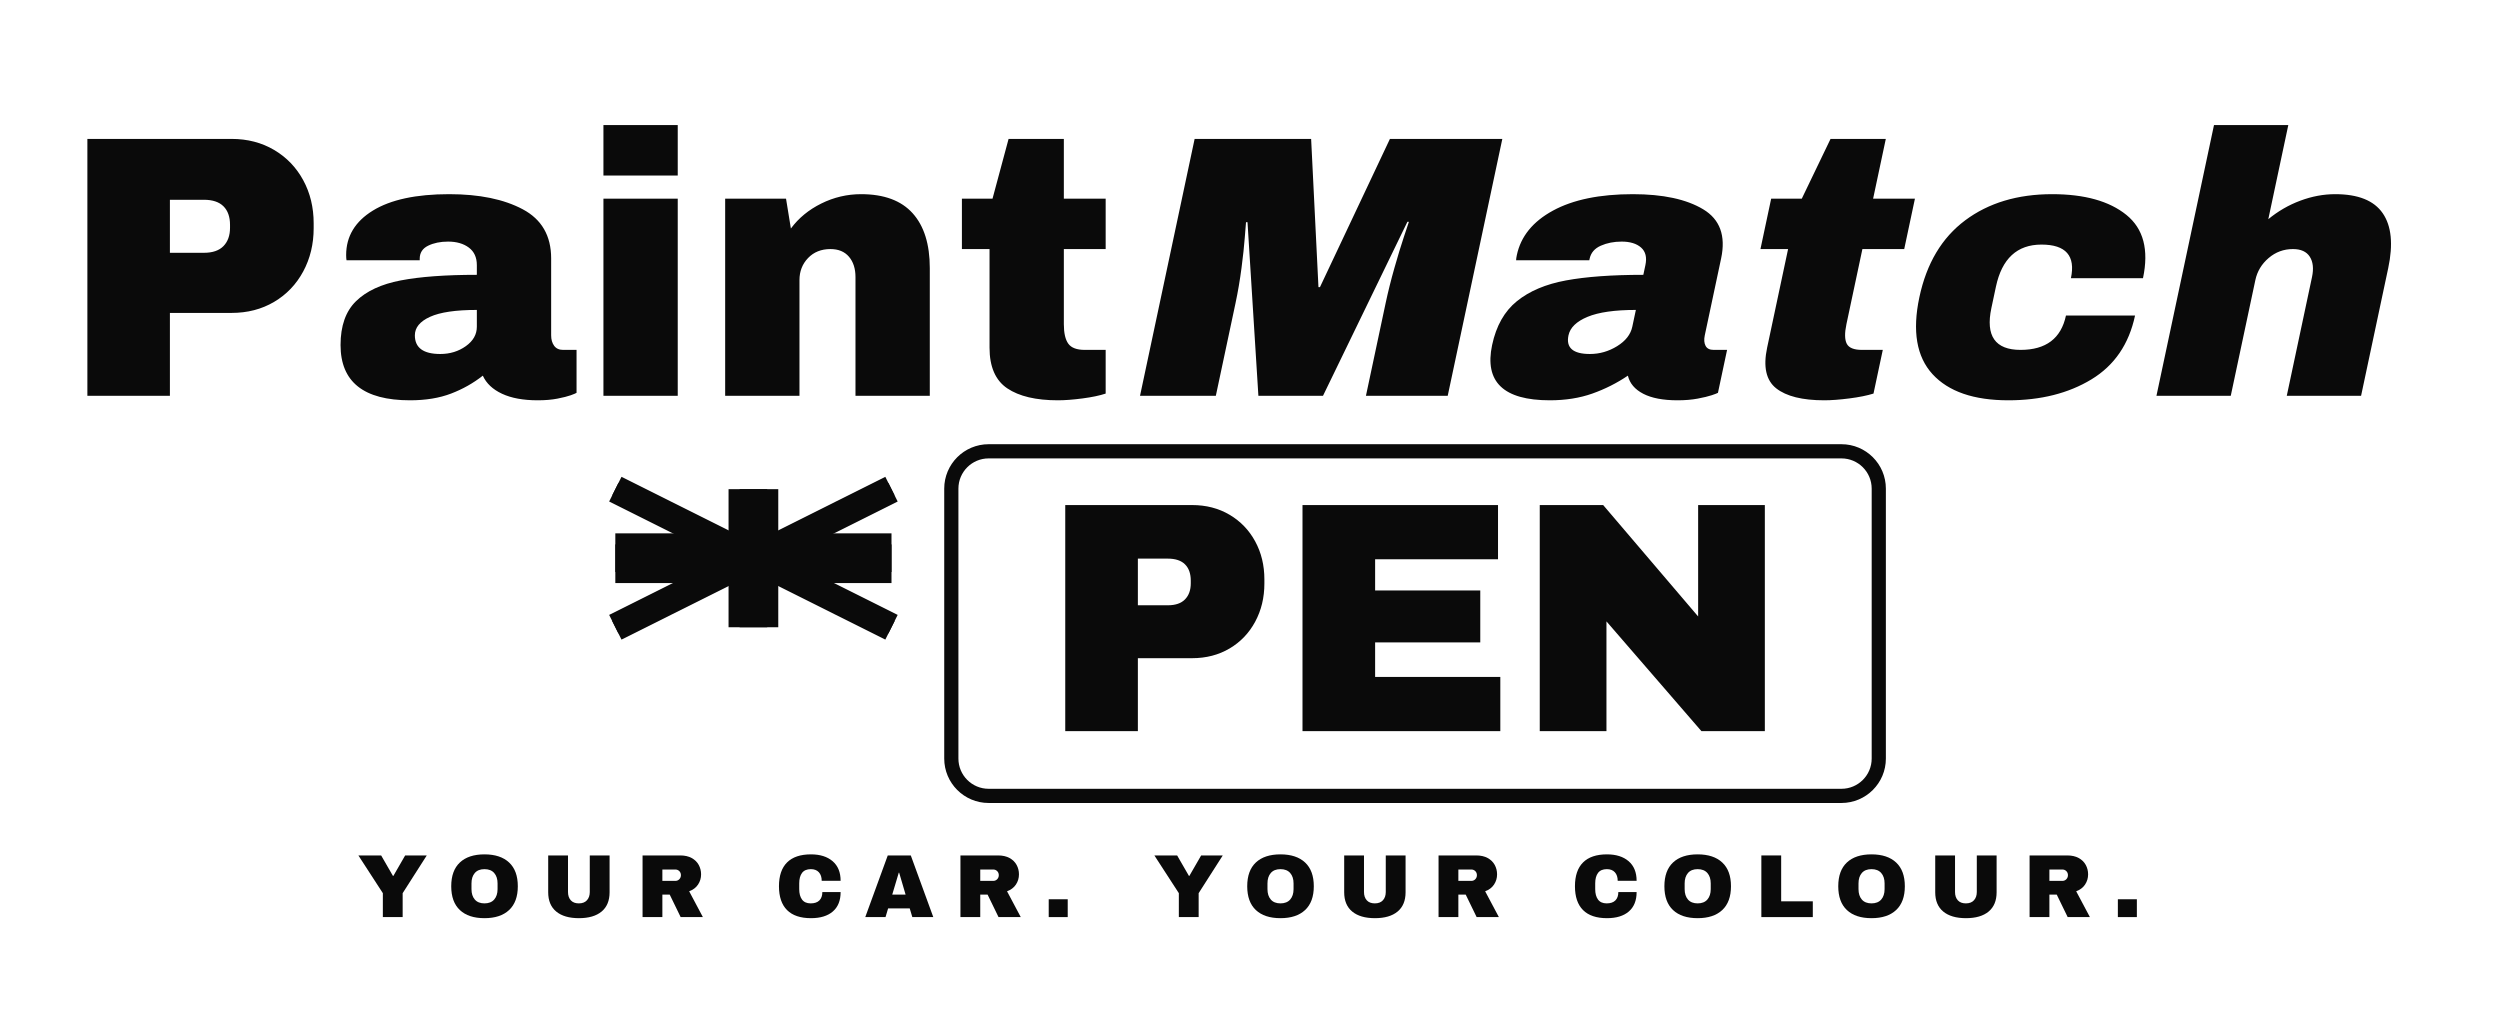
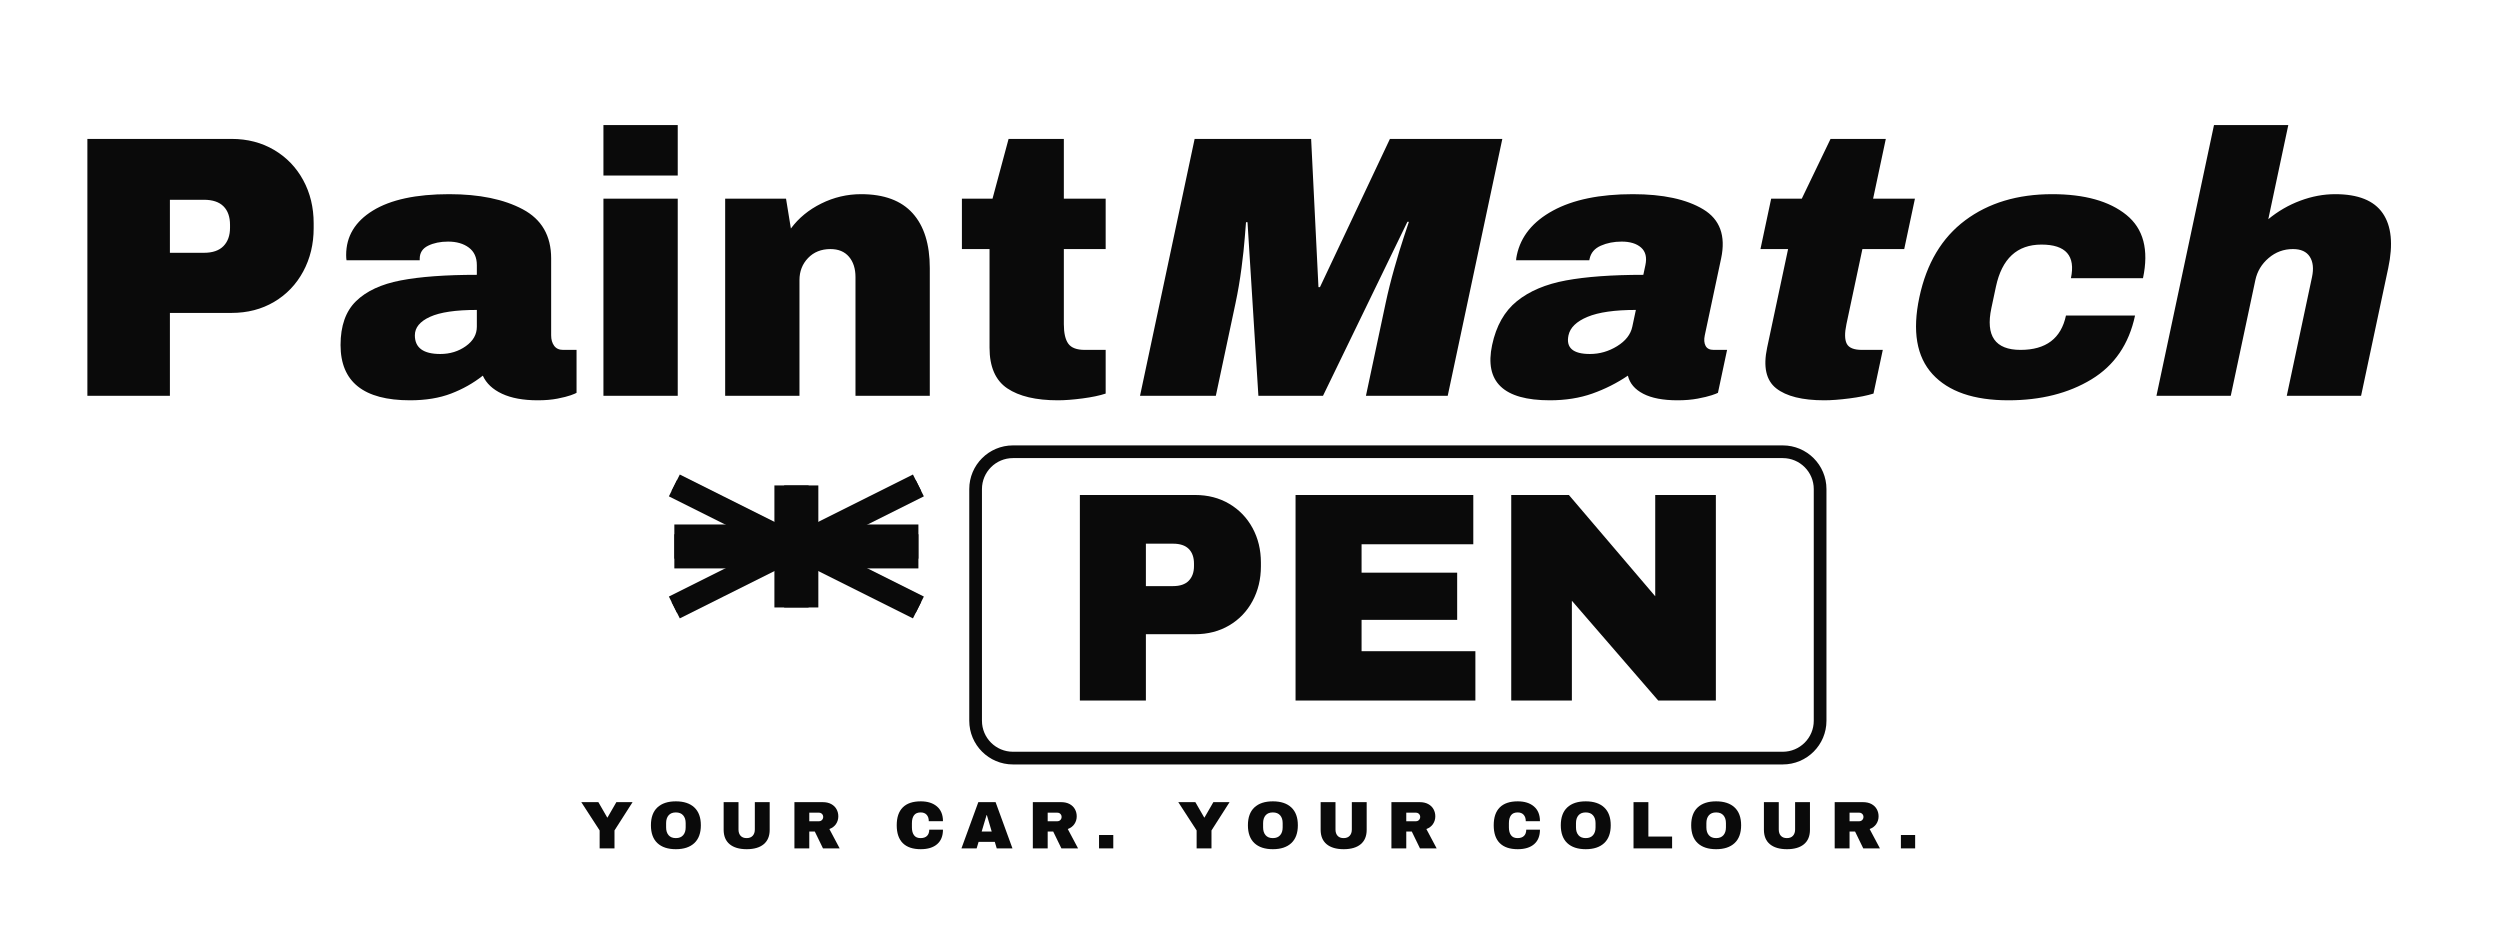
- <svg xmlns="http://www.w3.org/2000/svg" viewBox="0 0 1339.01 552.00" role="img" aria-label="PaintMatchPen">
+ <svg xmlns="http://www.w3.org/2000/svg" viewBox="0 0 1339.01 508.00" role="img" aria-label="PaintMatchPen">
  <path d="M168.0 119.6V122.2Q168.0 135.0 162.4 145.4Q156.8 155.8 146.8 161.7Q136.8 167.6 124.0 167.6H91.0V212.0H46.8V74.4H124.0Q136.8 74.4 146.8 80.3Q156.8 86.2 162.4 96.5Q168.0 106.8 168.0 119.6ZM91.0 135.4H109.2Q116.2 135.4 119.7 131.8Q123.2 128.2 123.2 122.0V120.4Q123.2 114.0 119.7 110.5Q116.2 107.0 109.2 107.0H91.0Z M295.2 138.4V179.6Q295.2 183.0 296.8 185.2Q298.4 187.4 301.6 187.4H308.8V210.4Q308.2 210.8 305.7 211.7Q303.2 212.6 298.6 213.5Q294.0 214.4 288.0 214.4Q276.4 214.4 268.9 210.9Q261.4 207.4 258.6 201.2Q251.0 207.2 241.6 210.8Q232.2 214.4 219.6 214.4Q182.4 214.4 182.4 184.8Q182.4 169.4 190.7 161.3Q199.0 153.2 214.6 150.2Q230.2 147.2 255.4 147.2V142.0Q255.4 135.8 251.1 132.6Q246.8 129.4 240.0 129.4Q233.8 129.4 229.3 131.6Q224.8 133.8 224.8 138.6V139.4H185.6Q185.4 138.4 185.4 136.6Q185.4 121.6 199.7 112.8Q214.0 104.0 240.6 104.0Q264.8 104.0 280.0 112.1Q295.2 120.2 295.2 138.4ZM222.2 179.6Q222.2 189.6 235.8 189.6Q243.6 189.6 249.5 185.4Q255.4 181.2 255.4 175.0V166.0Q238.4 166.0 230.3 169.7Q222.2 173.4 222.2 179.6Z M323.2 94.0V67.0H363.0V94.0ZM323.2 212.0V106.4H363.0V212.0Z M498 143.6V212.0H458.2V148.4Q458.2 141.6 454.7 137.5Q451.2 133.4 444.8 133.4Q437.4 133.4 432.8 138.2Q428.2 143.0 428.2 150.0V212.0H388.4V106.4H421L423.6 122.4Q429.8 114.0 439.9 109.0Q450 104.0 461.2 104.0Q479.6 104.0 488.8 114.2Q498 124.4 498 143.6Z M592.2 106.4V133.4H569.8V173.6Q569.8 180.8 572.2 184.1Q574.6 187.4 581 187.4H592.2V210.8Q587.4 212.4 579.8 213.4Q572.2 214.4 566.6 214.4Q549 214.4 539.5 208.0Q530 201.6 530 186.2V133.4H515.2V106.4H531.6L540.2 74.4H569.8V106.4Z" fill="#0A0A0A" />
  <path d="M731.6 212.0 742.143 162.4Q744.098 153.2 746.86 143.5Q749.622 133.8 751.825 127.2Q754.028 120.6 754.61 118.8H753.81L708.6 212.0H674L668.168 119.0H667.368Q667.185 120.8 666.704 127.3Q666.222 133.8 664.96 143.5Q663.698 153.2 661.743 162.4L651.2 212.0H610.6L639.848 74.4H702.248L706.171 153.8H706.971L744.448 74.4H804.648L775.4 212.0Z M921.844 138.4 913.087 179.6Q912.364 183.0 913.497 185.2Q914.629 187.4 917.829 187.4H925.029L920.14 210.4Q919.455 210.8 916.764 211.7Q914.072 212.6 909.281 213.5Q904.49 214.4 898.49 214.4Q886.89 214.4 880.134 210.9Q873.378 207.4 871.896 201.2Q863.02 207.2 852.855 210.8Q842.69 214.4 830.09 214.4Q792.89 214.4 799.182 184.8Q802.455 169.4 812.477 161.3Q822.498 153.2 838.736 150.2Q854.974 147.2 880.174 147.2L881.279 142.0Q882.597 135.8 878.977 132.6Q875.357 129.4 868.557 129.4Q862.357 129.4 857.39 131.6Q852.422 133.8 851.402 138.6L851.232 139.4H812.032Q812.044 138.4 812.427 136.6Q815.615 121.6 831.786 112.8Q847.956 104.0 874.556 104.0Q898.756 104.0 912.234 112.1Q925.713 120.2 921.844 138.4ZM840.087 179.6Q837.961 189.6 851.561 189.6Q859.361 189.6 866.154 185.4Q872.947 181.2 874.265 175.0L876.178 166.0Q859.178 166.0 850.291 169.7Q841.405 173.4 840.087 179.6Z M1025.646 106.4 1019.907 133.4H997.507L988.962 173.6Q987.432 180.8 989.13 184.1Q990.829 187.4 997.229 187.4H1008.429L1003.455 210.8Q998.315 212.4 990.502 213.4Q982.69 214.4 977.09 214.4Q959.49 214.4 951.35 208.0Q943.211 201.6 946.484 186.2L957.707 133.4H942.907L948.646 106.4H965.046L980.448 74.4H1010.048L1003.246 106.4Z M1147.791 149.0H1109.191Q1113.017 131.0 1093.417 131.0Q1073.817 131.0 1069.013 153.6L1066.59 165.0Q1061.829 187.4 1082.229 187.4Q1102.629 187.4 1106.54 169.0H1143.54Q1138.651 192.0 1120.17 203.2Q1101.69 214.4 1075.69 214.4Q1047.89 214.4 1035.066 200.4Q1022.241 186.4 1028.023 159.2Q1033.805 132.0 1052.58 118.0Q1071.356 104.0 1099.156 104.0Q1125.156 104.0 1138.897 115.1Q1152.637 126.2 1147.791 149.0Z M1250.756 104.0Q1269.156 104.0 1276.188 114.2Q1283.22 124.4 1279.139 143.6L1264.6 212.0H1224.8L1238.319 148.4Q1239.764 141.6 1237.135 137.5Q1234.507 133.4 1228.107 133.4Q1220.707 133.4 1215.087 138.2Q1209.466 143.0 1207.979 150.0L1194.8 212.0H1155L1185.821 67.0H1225.621L1214.908 117.4Q1222.668 111.0 1232.012 107.5Q1241.356 104.0 1250.756 104.0Z" fill="#0A0A0A" />
-   <rect x="317.53" y="244.00" width="172.00" height="180.00" rx="17.20" ry="17.20" fill="none" />
-   <line x1="329.57" y1="262.00" x2="477.49" y2="335.96" stroke="#0A0A0A" stroke-width="14.79" />
-   <line x1="477.49" y1="262.00" x2="329.57" y2="335.96" stroke="#0A0A0A" stroke-width="14.79" />
-   <line x1="329.57" y1="262.00" x2="477.49" y2="335.96" stroke="#0A0A0A" stroke-width="7.40" />
-   <line x1="477.49" y1="262.00" x2="329.57" y2="335.96" stroke="#0A0A0A" stroke-width="7.40" />
-   <line x1="403.53" y1="262.00" x2="403.53" y2="335.96" stroke="#0A0A0A" stroke-width="26.63" />
-   <line x1="329.57" y1="298.98" x2="477.49" y2="298.98" stroke="#0A0A0A" stroke-width="26.63" />
-   <line x1="403.53" y1="262.00" x2="403.53" y2="335.96" stroke="#0A0A0A" stroke-width="14.79" />
-   <line x1="329.57" y1="298.98" x2="477.49" y2="298.98" stroke="#0A0A0A" stroke-width="14.79" />
-   <rect x="509.53" y="241.72" width="496.75" height="184.56" rx="20.0" ry="20.0" fill="none" stroke="#0A0A0A" stroke-width="7.6" />
-   <path d="M677.208 310.288V312.576Q677.208 323.84 672.28 332.992Q667.352 342.144 658.552 347.336Q649.752 352.528 638.488 352.528H609.448V391.6H570.552V270.512H638.488Q649.752 270.512 658.552 275.704Q667.352 280.896 672.28 289.96Q677.208 299.024 677.208 310.288ZM609.448 324.192H625.464Q631.624 324.192 634.704 321.024Q637.784 317.856 637.784 312.4V310.992Q637.784 305.36 634.704 302.28Q631.624 299.2 625.464 299.2H609.448Z M697.624 270.512H802.344V299.552H736.52V316.272H792.84V344.08H736.52V362.56H803.576V391.6H697.624Z M911.288 391.6 860.424 332.816V391.6H824.696V270.512H858.664L909.528 330.176V270.512H945.256V391.6Z" fill="#0A0A0A" />
-   <path d="M215.664 491.2H205.056V478.384L191.952 458.176H204.144L210.48 469.168H210.672L217.008 458.176H228.576L215.664 478.384Z" fill="#0A0A0A" />
-   <path d="M277.344 474.688Q277.344 483.04 272.688 487.408Q268.032 491.776 259.488 491.776Q250.944 491.776 246.312 487.432Q241.68 483.088 241.68 474.688Q241.68 466.288 246.312 461.944Q250.944 457.6 259.488 457.6Q268.032 457.6 272.688 461.968Q277.344 466.336 277.344 474.688ZM252.528 473.152V476.224Q252.528 479.728 254.304 481.792Q256.08 483.856 259.488 483.856Q262.896 483.856 264.696 481.792Q266.496 479.728 266.496 476.224V473.152Q266.496 469.648 264.696 467.584Q262.896 465.52 259.488 465.52Q256.08 465.52 254.304 467.584Q252.528 469.648 252.528 473.152Z" fill="#0A0A0A" />
-   <path d="M310.08 491.776Q302.208 491.776 297.912 488.224Q293.616 484.672 293.616 477.904V458.176H304.224V477.76Q304.224 480.544 305.712 482.2Q307.2 483.856 310.032 483.856Q312.864 483.856 314.376 482.176Q315.888 480.496 315.888 477.76V458.176H326.496V477.904Q326.496 484.672 322.224 488.224Q317.952 491.776 310.08 491.776Z" fill="#0A0A0A" />
-   <path d="M369.12 477.376 376.464 491.2H364.56L358.704 479.152H354.768V491.2H344.16V458.176H364.368Q367.92 458.176 370.44 459.544Q372.96 460.912 374.232 463.24Q375.504 465.568 375.504 468.304Q375.504 471.328 373.872 473.776Q372.24 476.224 369.12 477.376ZM361.728 465.712H354.768V471.808H361.728Q362.976 471.808 363.84 470.92Q364.704 470.032 364.704 468.736Q364.704 467.44 363.84 466.576Q362.976 465.712 361.728 465.712Z" fill="#0A0A0A" />
+   <rect x="350.54" y="244.00" width="152.00" height="160.00" rx="15.20" ry="15.20" fill="none" />
+   <line x1="361.18" y1="260.00" x2="491.90" y2="325.36" stroke="#0A0A0A" stroke-width="13.07" />
+   <line x1="491.90" y1="260.00" x2="361.18" y2="325.36" stroke="#0A0A0A" stroke-width="13.07" />
+   <line x1="361.18" y1="260.00" x2="491.90" y2="325.36" stroke="#0A0A0A" stroke-width="6.54" />
+   <line x1="491.90" y1="260.00" x2="361.18" y2="325.36" stroke="#0A0A0A" stroke-width="6.54" />
+   <line x1="426.54" y1="260.00" x2="426.54" y2="325.36" stroke="#0A0A0A" stroke-width="23.53" />
+   <line x1="361.18" y1="292.68" x2="491.90" y2="292.68" stroke="#0A0A0A" stroke-width="23.53" />
+   <line x1="426.54" y1="260.00" x2="426.54" y2="325.36" stroke="#0A0A0A" stroke-width="13.07" />
+   <line x1="361.18" y1="292.68" x2="491.90" y2="292.68" stroke="#0A0A0A" stroke-width="13.07" />
+   <rect x="522.54" y="241.96" width="452.32" height="164.08" rx="20.0" ry="20.0" fill="none" stroke="#0A0A0A" stroke-width="6.8" />
+   <path d="M675.344 301.28V303.36Q675.344 313.6 670.864 321.92Q666.384 330.24 658.384 334.96Q650.384 339.68 640.144 339.68H613.744V375.2H578.384V265.12H640.144Q650.384 265.12 658.384 269.84Q666.384 274.56 670.864 282.8Q675.344 291.04 675.344 301.28ZM613.744 313.92H628.304Q633.904 313.92 636.704 311.04Q639.504 308.16 639.504 303.2V301.92Q639.504 296.8 636.704 294.0Q633.904 291.2 628.304 291.2H613.744Z M693.904 265.12H789.104V291.52H729.264V306.72H780.464V332.0H729.264V348.8H790.224V375.2H693.904Z M888.144 375.2 841.904 321.76V375.2H809.424V265.12H840.304L886.544 319.36V265.12H919.024V375.2Z" fill="#0A0A0A" />
+   <path d="M329.124 454.4H321.168V444.788L311.34 429.632H320.484L325.236 437.876H325.38L330.132 429.632H338.808L329.124 444.788Z" fill="#0A0A0A" />
+   <path d="M375.384 442.016Q375.384 448.28 371.892 451.556Q368.4 454.832 361.992 454.832Q355.584 454.832 352.11 451.574Q348.636 448.316 348.636 442.016Q348.636 435.716 352.11 432.458Q355.584 429.2 361.992 429.2Q368.4 429.2 371.892 432.476Q375.384 435.752 375.384 442.016ZM356.772 440.864V443.168Q356.772 445.796 358.104 447.344Q359.436 448.892 361.992 448.892Q364.548 448.892 365.898 447.344Q367.248 445.796 367.248 443.168V440.864Q367.248 438.236 365.898 436.688Q364.548 435.14 361.992 435.14Q359.436 435.14 358.104 436.688Q356.772 438.236 356.772 440.864Z" fill="#0A0A0A" />
+   <path d="M399.936 454.832Q394.032 454.832 390.81 452.168Q387.588 449.504 387.588 444.428V429.632H395.544V444.32Q395.544 446.408 396.66 447.65Q397.776 448.892 399.9 448.892Q402.024 448.892 403.158 447.632Q404.292 446.372 404.292 444.32V429.632H412.248V444.428Q412.248 449.504 409.044 452.168Q405.84 454.832 399.936 454.832Z" fill="#0A0A0A" />
+   <path d="M444.216 444.032 449.724 454.4H440.796L436.404 445.364H433.452V454.4H425.496V429.632H440.652Q443.316 429.632 445.206 430.658Q447.096 431.684 448.05 433.43Q449.004 435.176 449.004 437.228Q449.004 439.496 447.78 441.332Q446.556 443.168 444.216 444.032ZM438.672 435.284H433.452V439.856H438.672Q439.608 439.856 440.256 439.19Q440.904 438.524 440.904 437.552Q440.904 436.58 440.256 435.932Q439.608 435.284 438.672 435.284Z" fill="#0A0A0A" />
  <path d="" fill="#0A0A0A" />
-   <path d="M450.24 471.76H440.112Q440.112 468.88 438.6 467.2Q437.088 465.52 434.304 465.52Q431.088 465.52 429.576 467.536Q428.064 469.552 428.064 473.152V476.224Q428.064 479.776 429.576 481.816Q431.088 483.856 434.208 483.856Q437.28 483.856 438.864 482.272Q440.448 480.688 440.448 477.808H450.24Q450.24 484.576 446.088 488.176Q441.936 491.776 434.352 491.776Q425.904 491.776 421.56 487.456Q417.216 483.136 417.216 474.688Q417.216 466.24 421.56 461.92Q425.904 457.6 434.352 457.6Q441.696 457.6 445.968 461.272Q450.24 464.944 450.24 471.76Z" fill="#0A0A0A" />
-   <path d="M488.64 491.2 487.248 486.544H475.68L474.288 491.2H463.44L475.488 458.176H487.824L499.872 491.2ZM477.888 479.152H485.04L481.584 467.392H481.392Z" fill="#0A0A0A" />
-   <path d="M539.376 477.376 546.72 491.2H534.816L528.96 479.152H525.024V491.2H514.416V458.176H534.624Q538.176 458.176 540.696 459.544Q543.216 460.912 544.488 463.24Q545.76 465.568 545.76 468.304Q545.76 471.328 544.128 473.776Q542.496 476.224 539.376 477.376ZM531.984 465.712H525.024V471.808H531.984Q533.232 471.808 534.096 470.92Q534.96 470.032 534.96 468.736Q534.96 467.44 534.096 466.576Q533.232 465.712 531.984 465.712Z" fill="#0A0A0A" />
-   <path d="M561.696 491.2V481.648H571.872V491.2Z" fill="#0A0A0A" />
-   <path d="M642 491.2H631.392V478.384L618.288 458.176H630.48L636.816 469.168H637.008L643.344 458.176H654.912L642 478.384Z" fill="#0A0A0A" />
-   <path d="M703.68 474.688Q703.68 483.04 699.024 487.408Q694.368 491.776 685.824 491.776Q677.28 491.776 672.648 487.432Q668.016 483.088 668.016 474.688Q668.016 466.288 672.648 461.944Q677.28 457.6 685.824 457.6Q694.368 457.6 699.024 461.968Q703.68 466.336 703.68 474.688ZM678.864 473.152V476.224Q678.864 479.728 680.64 481.792Q682.416 483.856 685.824 483.856Q689.232 483.856 691.032 481.792Q692.832 479.728 692.832 476.224V473.152Q692.832 469.648 691.032 467.584Q689.232 465.52 685.824 465.52Q682.416 465.52 680.64 467.584Q678.864 469.648 678.864 473.152Z" fill="#0A0A0A" />
-   <path d="M736.416 491.776Q728.544 491.776 724.248 488.224Q719.952 484.672 719.952 477.904V458.176H730.56V477.76Q730.56 480.544 732.048 482.2Q733.536 483.856 736.368 483.856Q739.2 483.856 740.712 482.176Q742.224 480.496 742.224 477.76V458.176H752.832V477.904Q752.832 484.672 748.56 488.224Q744.288 491.776 736.416 491.776Z" fill="#0A0A0A" />
-   <path d="M795.456 477.376 802.8 491.2H790.896L785.04 479.152H781.104V491.2H770.496V458.176H790.704Q794.256 458.176 796.776 459.544Q799.296 460.912 800.568 463.24Q801.84 465.568 801.84 468.304Q801.84 471.328 800.208 473.776Q798.576 476.224 795.456 477.376ZM788.064 465.712H781.104V471.808H788.064Q789.312 471.808 790.176 470.92Q791.04 470.032 791.04 468.736Q791.04 467.44 790.176 466.576Q789.312 465.712 788.064 465.712Z" fill="#0A0A0A" />
+   <path d="M505.056 439.82H497.46Q497.46 437.66 496.326 436.4Q495.192 435.14 493.104 435.14Q490.692 435.14 489.558 436.652Q488.424 438.164 488.424 440.864V443.168Q488.424 445.832 489.558 447.362Q490.692 448.892 493.032 448.892Q495.336 448.892 496.524 447.704Q497.712 446.516 497.712 444.356H505.056Q505.056 449.432 501.942 452.132Q498.828 454.832 493.14 454.832Q486.804 454.832 483.546 451.592Q480.288 448.352 480.288 442.016Q480.288 435.68 483.546 432.44Q486.804 429.2 493.14 429.2Q498.648 429.2 501.852 431.954Q505.056 434.708 505.056 439.82Z" fill="#0A0A0A" />
+   <path d="M533.856 454.4 532.812 450.908H524.136L523.092 454.4H514.956L523.992 429.632H533.244L542.28 454.4ZM525.792 445.364H531.156L528.564 436.544H528.42Z" fill="#0A0A0A" />
+   <path d="M571.908 444.032 577.416 454.4H568.488L564.096 445.364H561.144V454.4H553.188V429.632H568.344Q571.008 429.632 572.898 430.658Q574.788 431.684 575.742 433.43Q576.696 435.176 576.696 437.228Q576.696 439.496 575.472 441.332Q574.248 443.168 571.908 444.032ZM566.364 435.284H561.144V439.856H566.364Q567.3 439.856 567.948 439.19Q568.596 438.524 568.596 437.552Q568.596 436.58 567.948 435.932Q567.3 435.284 566.364 435.284Z" fill="#0A0A0A" />
+   <path d="M588.648 454.4V447.236H596.28V454.4Z" fill="#0A0A0A" />
+   <path d="M648.876 454.4H640.92V444.788L631.092 429.632H640.236L644.988 437.876H645.132L649.884 429.632H658.56L648.876 444.788Z" fill="#0A0A0A" />
+   <path d="M695.136 442.016Q695.136 448.28 691.644 451.556Q688.152 454.832 681.744 454.832Q675.336 454.832 671.862 451.574Q668.388 448.316 668.388 442.016Q668.388 435.716 671.862 432.458Q675.336 429.2 681.744 429.2Q688.152 429.2 691.644 432.476Q695.136 435.752 695.136 442.016ZM676.524 440.864V443.168Q676.524 445.796 677.856 447.344Q679.188 448.892 681.744 448.892Q684.3 448.892 685.65 447.344Q687 445.796 687 443.168V440.864Q687 438.236 685.65 436.688Q684.3 435.14 681.744 435.14Q679.188 435.14 677.856 436.688Q676.524 438.236 676.524 440.864Z" fill="#0A0A0A" />
+   <path d="M719.688 454.832Q713.784 454.832 710.562 452.168Q707.34 449.504 707.34 444.428V429.632H715.296V444.32Q715.296 446.408 716.412 447.65Q717.528 448.892 719.652 448.892Q721.776 448.892 722.91 447.632Q724.044 446.372 724.044 444.32V429.632H732V444.428Q732 449.504 728.796 452.168Q725.592 454.832 719.688 454.832Z" fill="#0A0A0A" />
+   <path d="M763.968 444.032 769.476 454.4H760.548L756.156 445.364H753.204V454.4H745.248V429.632H760.404Q763.068 429.632 764.958 430.658Q766.848 431.684 767.802 433.43Q768.756 435.176 768.756 437.228Q768.756 439.496 767.532 441.332Q766.308 443.168 763.968 444.032ZM758.424 435.284H753.204V439.856H758.424Q759.36 439.856 760.008 439.19Q760.656 438.524 760.656 437.552Q760.656 436.58 760.008 435.932Q759.36 435.284 758.424 435.284Z" fill="#0A0A0A" />
  <path d="" fill="#0A0A0A" />
-   <path d="M876.576 471.76H866.448Q866.448 468.88 864.936 467.2Q863.424 465.52 860.64 465.52Q857.424 465.52 855.912 467.536Q854.4 469.552 854.4 473.152V476.224Q854.4 479.776 855.912 481.816Q857.424 483.856 860.544 483.856Q863.616 483.856 865.2 482.272Q866.784 480.688 866.784 477.808H876.576Q876.576 484.576 872.424 488.176Q868.272 491.776 860.688 491.776Q852.24 491.776 847.896 487.456Q843.552 483.136 843.552 474.688Q843.552 466.24 847.896 461.92Q852.24 457.6 860.688 457.6Q868.032 457.6 872.304 461.272Q876.576 464.944 876.576 471.76Z" fill="#0A0A0A" />
-   <path d="M927.12 474.688Q927.12 483.04 922.464 487.408Q917.808 491.776 909.264 491.776Q900.72 491.776 896.088 487.432Q891.456 483.088 891.456 474.688Q891.456 466.288 896.088 461.944Q900.72 457.6 909.264 457.6Q917.808 457.6 922.464 461.968Q927.12 466.336 927.12 474.688ZM902.304 473.152V476.224Q902.304 479.728 904.08 481.792Q905.856 483.856 909.264 483.856Q912.672 483.856 914.472 481.792Q916.272 479.728 916.272 476.224V473.152Q916.272 469.648 914.472 467.584Q912.672 465.52 909.264 465.52Q905.856 465.52 904.08 467.584Q902.304 469.648 902.304 473.152Z" fill="#0A0A0A" />
-   <path d="M943.392 458.176H954V482.752H970.944V491.2H943.392Z" fill="#0A0A0A" />
-   <path d="M1020.24 474.688Q1020.24 483.04 1015.584 487.408Q1010.928 491.776 1002.384 491.776Q993.84 491.776 989.208 487.432Q984.576 483.088 984.576 474.688Q984.576 466.288 989.208 461.944Q993.84 457.6 1002.384 457.6Q1010.928 457.6 1015.584 461.968Q1020.24 466.336 1020.24 474.688ZM995.424 473.152V476.224Q995.424 479.728 997.2 481.792Q998.976 483.856 1002.384 483.856Q1005.792 483.856 1007.592 481.792Q1009.392 479.728 1009.392 476.224V473.152Q1009.392 469.648 1007.592 467.584Q1005.792 465.52 1002.384 465.52Q998.976 465.52 997.2 467.584Q995.424 469.648 995.424 473.152Z" fill="#0A0A0A" />
-   <path d="M1052.976 491.776Q1045.104 491.776 1040.808 488.224Q1036.512 484.672 1036.512 477.904V458.176H1047.12V477.76Q1047.12 480.544 1048.608 482.2Q1050.096 483.856 1052.928 483.856Q1055.76 483.856 1057.272 482.176Q1058.784 480.496 1058.784 477.76V458.176H1069.392V477.904Q1069.392 484.672 1065.12 488.224Q1060.848 491.776 1052.976 491.776Z" fill="#0A0A0A" />
-   <path d="M1112.016 477.376 1119.36 491.2H1107.456L1101.6 479.152H1097.664V491.2H1087.056V458.176H1107.264Q1110.816 458.176 1113.336 459.544Q1115.856 460.912 1117.128 463.24Q1118.4 465.568 1118.4 468.304Q1118.4 471.328 1116.768 473.776Q1115.136 476.224 1112.016 477.376ZM1104.624 465.712H1097.664V471.808H1104.624Q1105.872 471.808 1106.736 470.92Q1107.6 470.032 1107.6 468.736Q1107.6 467.44 1106.736 466.576Q1105.872 465.712 1104.624 465.712Z" fill="#0A0A0A" />
-   <path d="M1134.336 491.2V481.648H1144.512V491.2Z" fill="#0A0A0A" />
+   <path d="M824.808 439.82H817.212Q817.212 437.66 816.078 436.4Q814.944 435.14 812.856 435.14Q810.444 435.14 809.31 436.652Q808.176 438.164 808.176 440.864V443.168Q808.176 445.832 809.31 447.362Q810.444 448.892 812.784 448.892Q815.088 448.892 816.276 447.704Q817.464 446.516 817.464 444.356H824.808Q824.808 449.432 821.694 452.132Q818.58 454.832 812.892 454.832Q806.556 454.832 803.298 451.592Q800.04 448.352 800.04 442.016Q800.04 435.68 803.298 432.44Q806.556 429.2 812.892 429.2Q818.4 429.2 821.604 431.954Q824.808 434.708 824.808 439.82Z" fill="#0A0A0A" />
+   <path d="M862.716 442.016Q862.716 448.28 859.224 451.556Q855.732 454.832 849.324 454.832Q842.916 454.832 839.442 451.574Q835.968 448.316 835.968 442.016Q835.968 435.716 839.442 432.458Q842.916 429.2 849.324 429.2Q855.732 429.2 859.224 432.476Q862.716 435.752 862.716 442.016ZM844.104 440.864V443.168Q844.104 445.796 845.436 447.344Q846.768 448.892 849.324 448.892Q851.88 448.892 853.23 447.344Q854.58 445.796 854.58 443.168V440.864Q854.58 438.236 853.23 436.688Q851.88 435.14 849.324 435.14Q846.768 435.14 845.436 436.688Q844.104 438.236 844.104 440.864Z" fill="#0A0A0A" />
+   <path d="M874.92 429.632H882.876V448.064H895.584V454.4H874.92Z" fill="#0A0A0A" />
+   <path d="M932.556 442.016Q932.556 448.28 929.064 451.556Q925.572 454.832 919.164 454.832Q912.756 454.832 909.282 451.574Q905.808 448.316 905.808 442.016Q905.808 435.716 909.282 432.458Q912.756 429.2 919.164 429.2Q925.572 429.2 929.064 432.476Q932.556 435.752 932.556 442.016ZM913.944 440.864V443.168Q913.944 445.796 915.276 447.344Q916.608 448.892 919.164 448.892Q921.72 448.892 923.07 447.344Q924.42 445.796 924.42 443.168V440.864Q924.42 438.236 923.07 436.688Q921.72 435.14 919.164 435.14Q916.608 435.14 915.276 436.688Q913.944 438.236 913.944 440.864Z" fill="#0A0A0A" />
+   <path d="M957.108 454.832Q951.204 454.832 947.982 452.168Q944.76 449.504 944.76 444.428V429.632H952.716V444.32Q952.716 446.408 953.832 447.65Q954.948 448.892 957.072 448.892Q959.196 448.892 960.33 447.632Q961.464 446.372 961.464 444.32V429.632H969.42V444.428Q969.42 449.504 966.216 452.168Q963.012 454.832 957.108 454.832Z" fill="#0A0A0A" />
+   <path d="M1001.388 444.032 1006.896 454.4H997.968L993.576 445.364H990.624V454.4H982.668V429.632H997.824Q1000.488 429.632 1002.378 430.658Q1004.268 431.684 1005.222 433.43Q1006.176 435.176 1006.176 437.228Q1006.176 439.496 1004.952 441.332Q1003.728 443.168 1001.388 444.032ZM995.844 435.284H990.624V439.856H995.844Q996.78 439.856 997.428 439.19Q998.076 438.524 998.076 437.552Q998.076 436.58 997.428 435.932Q996.78 435.284 995.844 435.284Z" fill="#0A0A0A" />
+   <path d="M1018.128 454.4V447.236H1025.76V454.4Z" fill="#0A0A0A" />
</svg>
